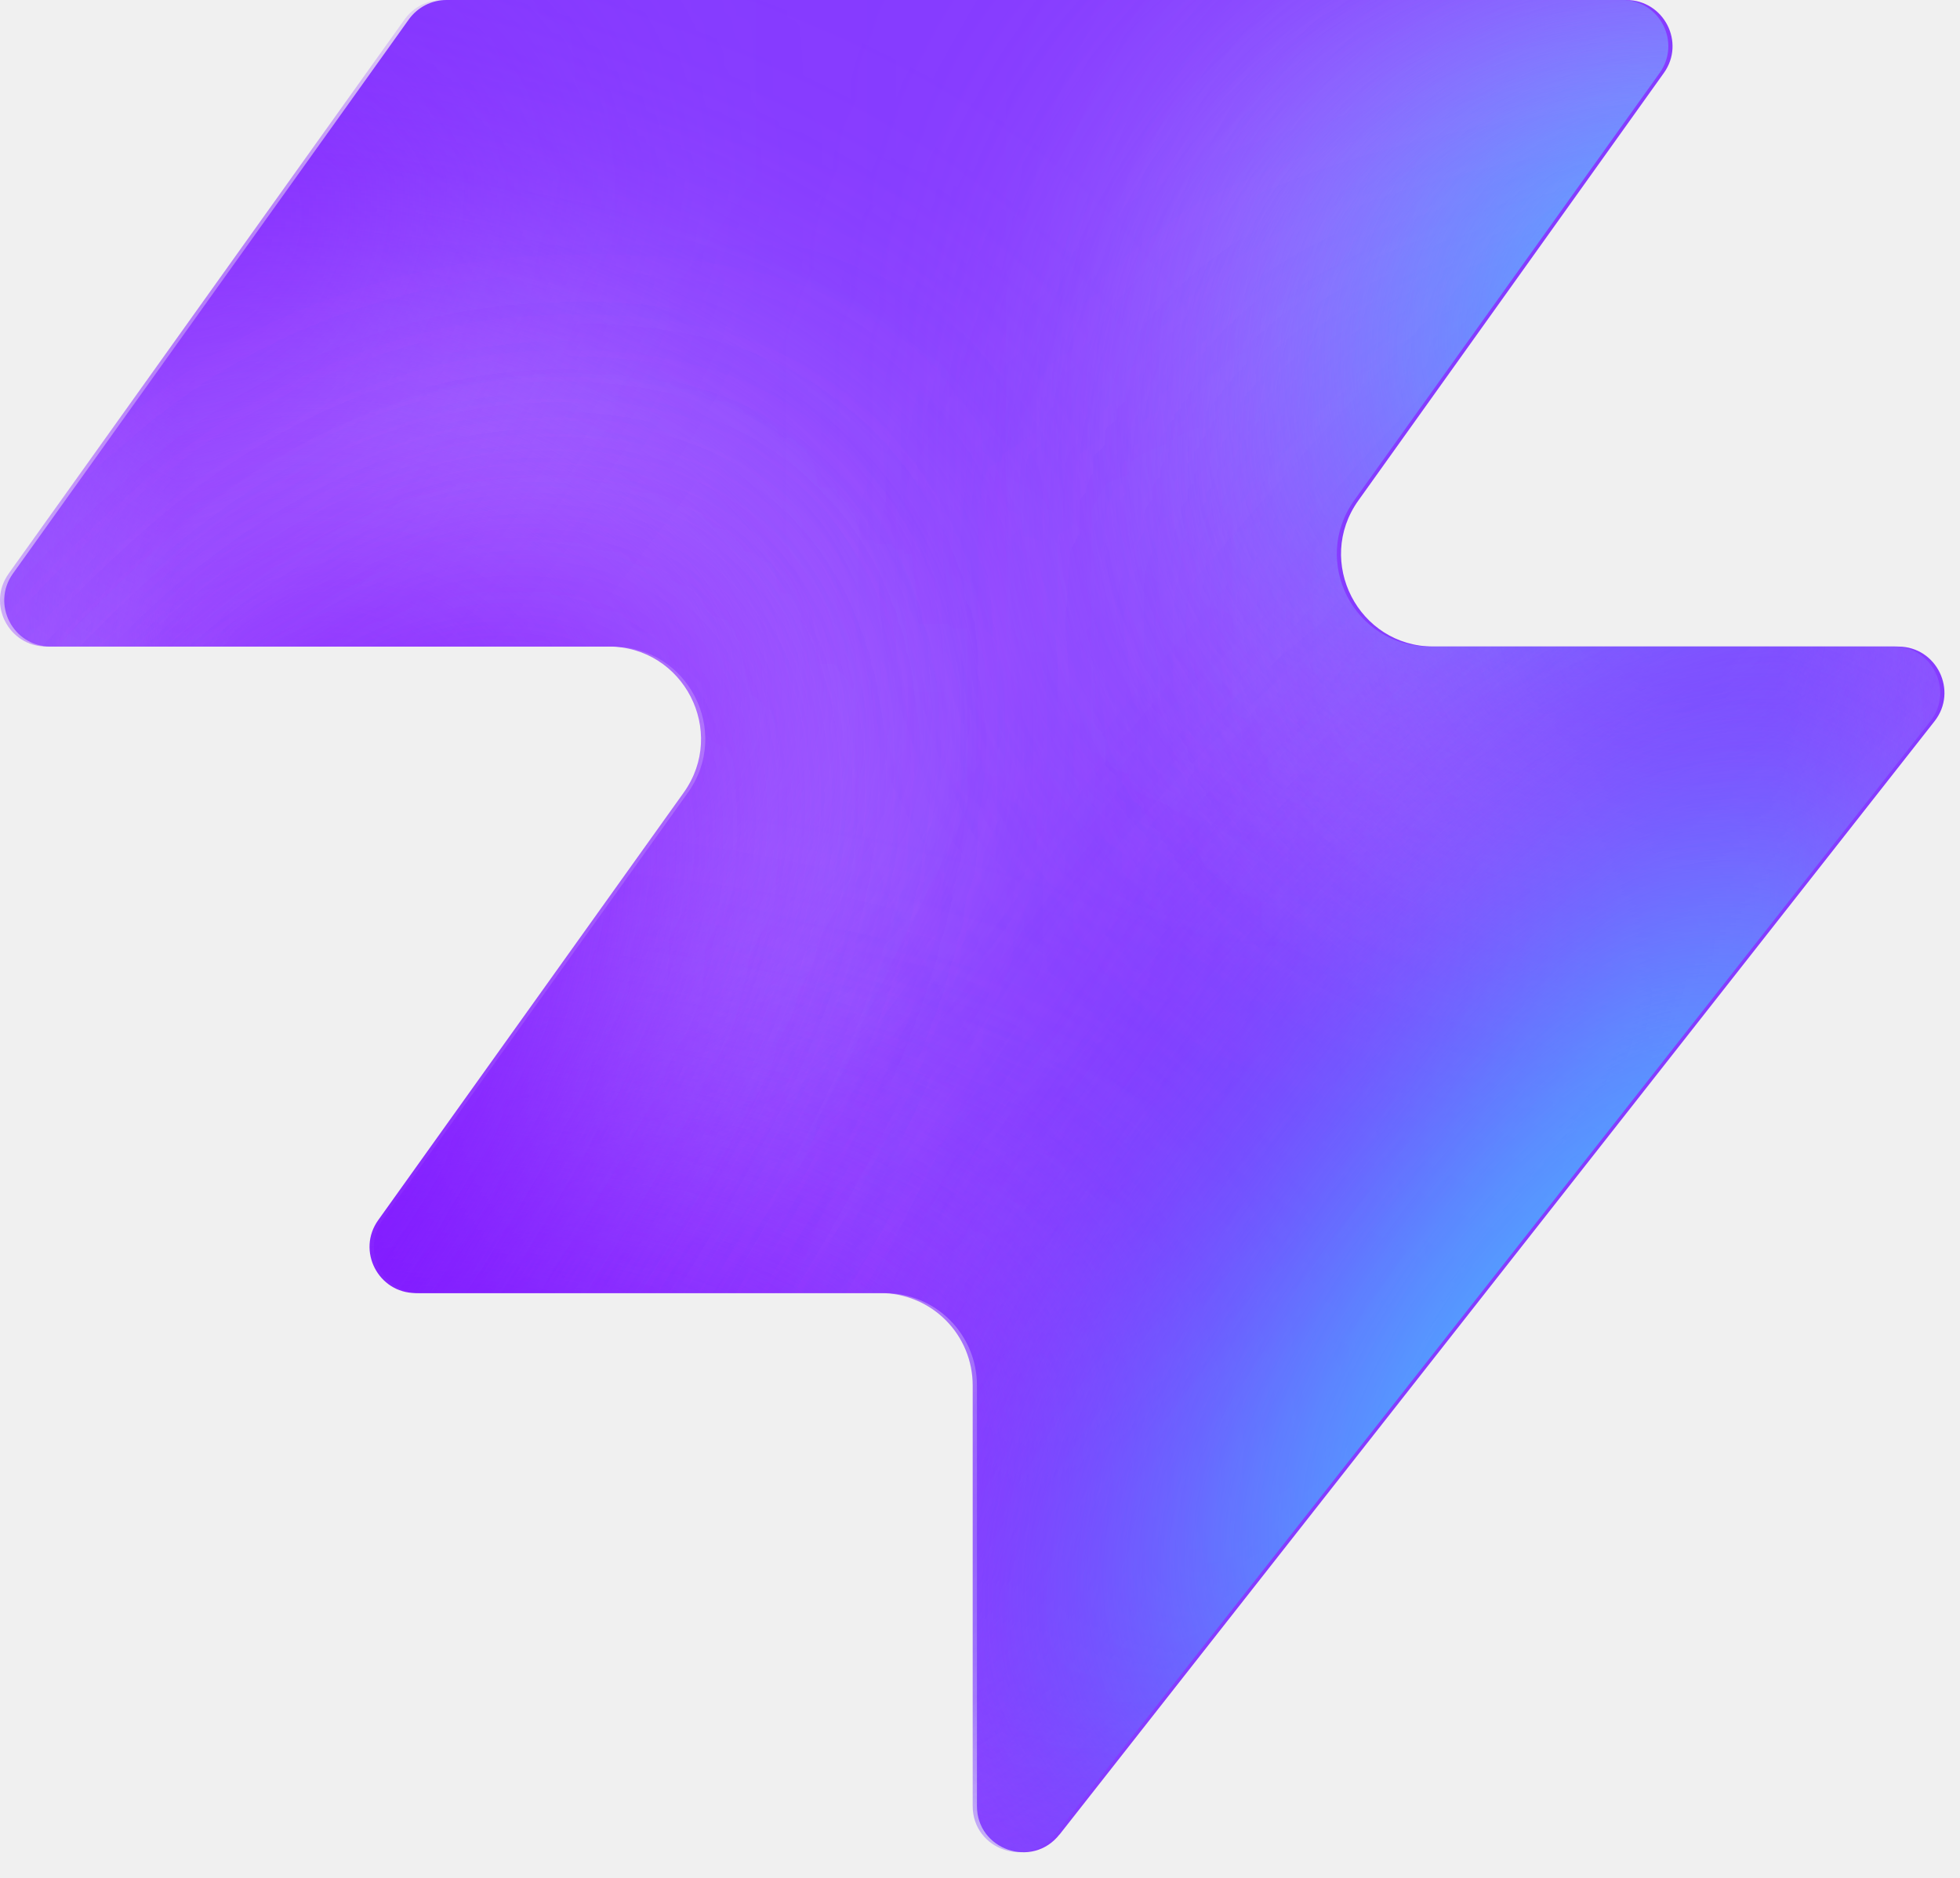
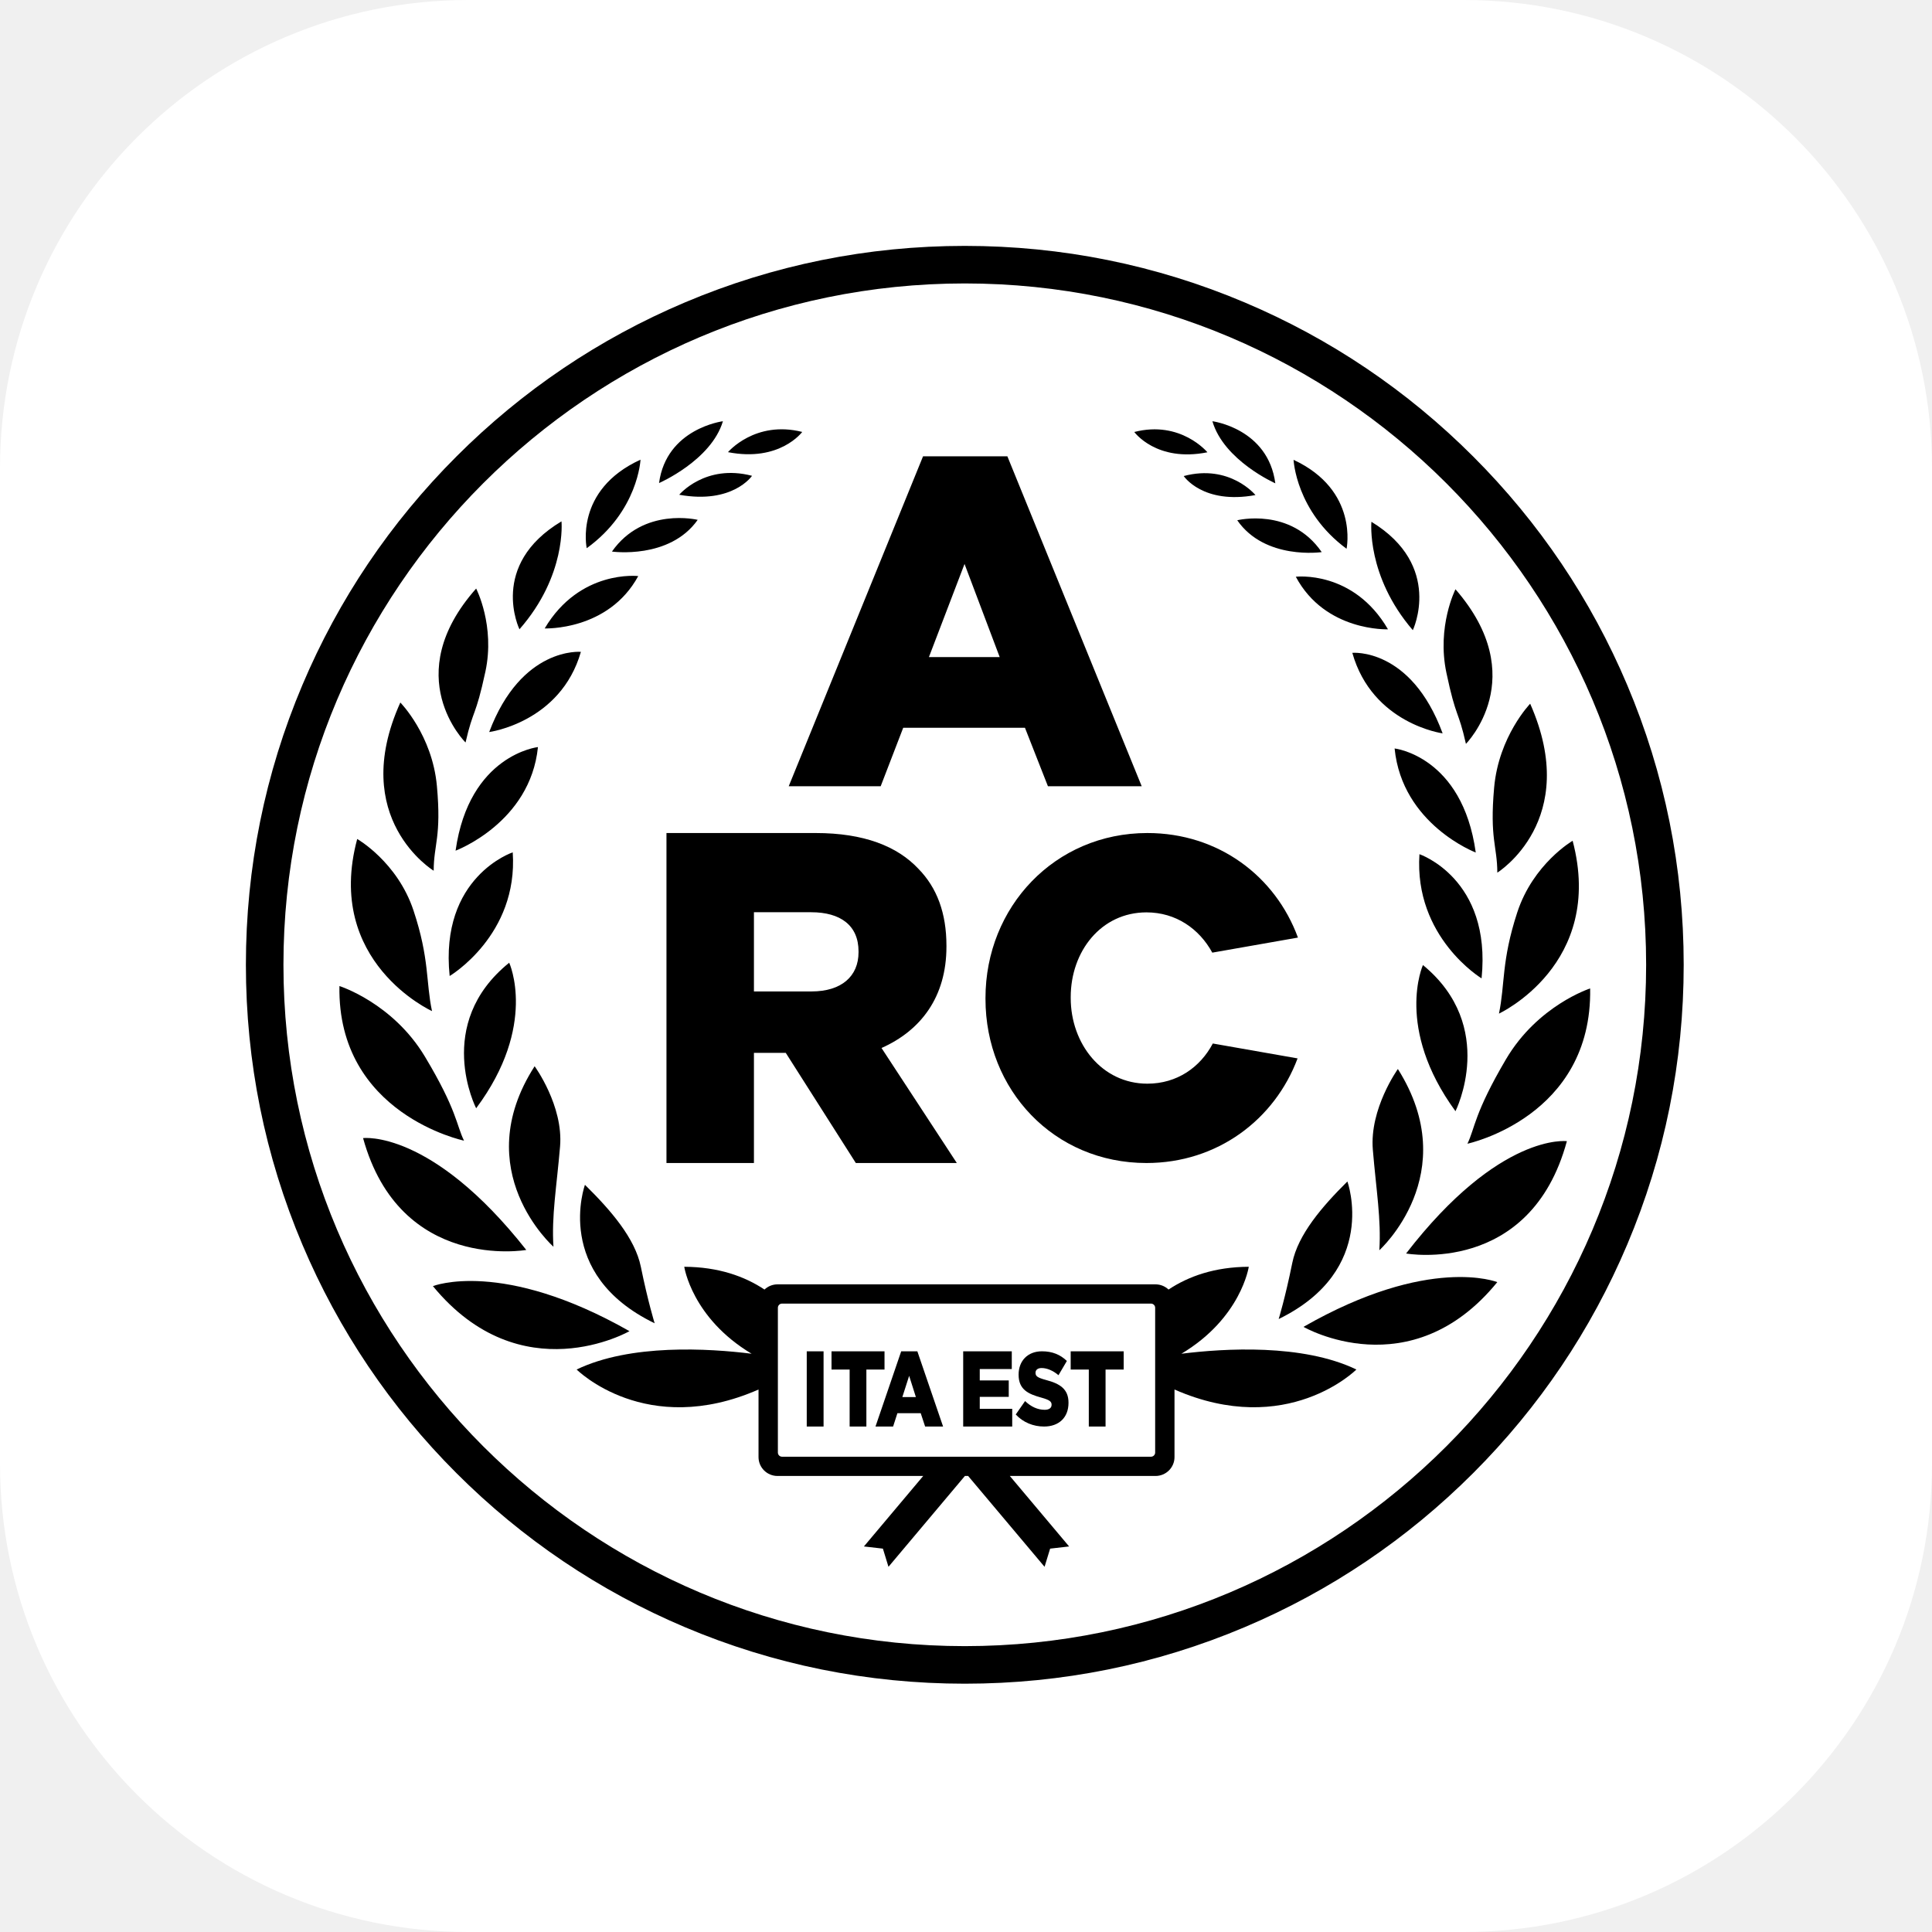
- <svg xmlns="http://www.w3.org/2000/svg" width="48" height="46" fill="none" viewBox="0 0 48 46">
-   <path fill="#863bff" d="M25.946 44.938c-.664.845-2.021.375-2.021-.698V33.937a2.26 2.26 0 0 0-2.262-2.262H10.287c-.92 0-1.456-1.04-.92-1.788l7.48-10.471c1.07-1.497 0-3.578-1.842-3.578H1.237c-.92 0-1.456-1.04-.92-1.788L10.013.474c.214-.297.556-.474.92-.474h28.894c.92 0 1.456 1.04.92 1.788l-7.48 10.471c-1.07 1.498 0 3.579 1.842 3.579h11.377c.943 0 1.473 1.088.89 1.83L25.947 44.94z" style="fill:#863bff;fill:color(display-p3 .525 .23 1);fill-opacity:1" />
-   <mask id="a" width="48" height="46" x="0" y="0" maskUnits="userSpaceOnUse" style="mask-type:alpha">
-     <path fill="#000" d="M25.842 44.938c-.664.844-2.021.375-2.021-.698V33.937a2.26 2.26 0 0 0-2.262-2.262H10.183c-.92 0-1.456-1.04-.92-1.788l7.48-10.471c1.07-1.498 0-3.579-1.842-3.579H1.133c-.92 0-1.456-1.04-.92-1.787L9.91.473c.214-.297.556-.474.92-.474h28.894c.92 0 1.456 1.04.92 1.788l-7.48 10.471c-1.07 1.498 0 3.578 1.842 3.578h11.377c.943 0 1.473 1.088.89 1.832L25.843 44.94z" style="fill:#000;fill-opacity:1" />
-   </mask>
-   <g mask="url(#a)">
-     <g filter="url(#b)">
-       <ellipse cx="5.508" cy="14.704" fill="#ede6ff" rx="5.508" ry="14.704" style="fill:#ede6ff;fill:color(display-p3 .927 .903 1);fill-opacity:1" transform="matrix(.00324 1 1 -.00324 -4.47 31.516)" />
-     </g>
-     <g filter="url(#c)">
-       <ellipse cx="10.399" cy="29.851" fill="#ede6ff" rx="10.399" ry="29.851" style="fill:#ede6ff;fill:color(display-p3 .927 .903 1);fill-opacity:1" transform="matrix(.00324 1 1 -.00324 -39.328 7.883)" />
-     </g>
-     <g filter="url(#d)">
-       <ellipse cx="5.508" cy="30.487" fill="#7e14ff" rx="5.508" ry="30.487" style="fill:#7e14ff;fill:color(display-p3 .492 .077 1);fill-opacity:1" transform="rotate(89.814 -25.913 -14.639)scale(1 -1)" />
-     </g>
-     <g filter="url(#e)">
-       <ellipse cx="5.508" cy="30.599" fill="#7e14ff" rx="5.508" ry="30.599" style="fill:#7e14ff;fill:color(display-p3 .492 .077 1);fill-opacity:1" transform="rotate(89.814 -32.644 -3.334)scale(1 -1)" />
-     </g>
-     <g filter="url(#f)">
-       <ellipse cx="5.508" cy="30.599" fill="#7e14ff" rx="5.508" ry="30.599" style="fill:#7e14ff;fill:color(display-p3 .492 .077 1);fill-opacity:1" transform="matrix(.00324 1 1 -.00324 -34.34 30.47)" />
-     </g>
-     <g filter="url(#g)">
-       <ellipse cx="14.072" cy="22.078" fill="#ede6ff" rx="14.072" ry="22.078" style="fill:#ede6ff;fill:color(display-p3 .927 .903 1);fill-opacity:1" transform="rotate(93.35 24.506 48.493)scale(-1 1)" />
-     </g>
-     <g filter="url(#h)">
-       <ellipse cx="3.47" cy="21.501" fill="#7e14ff" rx="3.47" ry="21.501" style="fill:#7e14ff;fill:color(display-p3 .492 .077 1);fill-opacity:1" transform="rotate(89.009 28.708 47.59)scale(-1 1)" />
-     </g>
-     <g filter="url(#i)">
-       <ellipse cx="3.47" cy="21.501" fill="#7e14ff" rx="3.47" ry="21.501" style="fill:#7e14ff;fill:color(display-p3 .492 .077 1);fill-opacity:1" transform="rotate(89.009 28.708 47.59)scale(-1 1)" />
-     </g>
-     <g filter="url(#j)">
-       <ellipse cx=".387" cy="8.972" fill="#7e14ff" rx="4.407" ry="29.108" style="fill:#7e14ff;fill:color(display-p3 .492 .077 1);fill-opacity:1" transform="rotate(39.51 .387 8.972)" />
-     </g>
-     <g filter="url(#k)">
-       <ellipse cx="47.523" cy="-6.092" fill="#7e14ff" rx="4.407" ry="29.108" style="fill:#7e14ff;fill:color(display-p3 .492 .077 1);fill-opacity:1" transform="rotate(37.892 47.523 -6.092)" />
-     </g>
-     <g filter="url(#l)">
-       <ellipse cx="41.412" cy="6.333" fill="#47bfff" rx="5.971" ry="9.665" style="fill:#47bfff;fill:color(display-p3 .28 .748 1);fill-opacity:1" transform="rotate(37.892 41.412 6.333)" />
-     </g>
-     <g filter="url(#m)">
-       <ellipse cx="-1.879" cy="38.332" fill="#7e14ff" rx="4.407" ry="29.108" style="fill:#7e14ff;fill:color(display-p3 .492 .077 1);fill-opacity:1" transform="rotate(37.892 -1.88 38.332)" />
-     </g>
-     <g filter="url(#n)">
-       <ellipse cx="-1.879" cy="38.332" fill="#7e14ff" rx="4.407" ry="29.108" style="fill:#7e14ff;fill:color(display-p3 .492 .077 1);fill-opacity:1" transform="rotate(37.892 -1.88 38.332)" />
-     </g>
-     <g filter="url(#o)">
-       <ellipse cx="35.651" cy="29.907" fill="#7e14ff" rx="4.407" ry="29.108" style="fill:#7e14ff;fill:color(display-p3 .492 .077 1);fill-opacity:1" transform="rotate(37.892 35.651 29.907)" />
-     </g>
-     <g filter="url(#p)">
-       <ellipse cx="38.418" cy="32.4" fill="#47bfff" rx="5.971" ry="15.297" style="fill:#47bfff;fill:color(display-p3 .28 .748 1);fill-opacity:1" transform="rotate(37.892 38.418 32.4)" />
-     </g>
-   </g>
-   <defs>
-     <filter id="b" width="60.045" height="41.654" x="-19.77" y="16.149" color-interpolation-filters="sRGB" filterUnits="userSpaceOnUse">
-       <feFlood flood-opacity="0" result="BackgroundImageFix" />
-       <feBlend in="SourceGraphic" in2="BackgroundImageFix" result="shape" />
-       <feGaussianBlur result="effect1_foregroundBlur_2002_17158" stdDeviation="7.659" />
-     </filter>
-     <filter id="c" width="90.34" height="51.437" x="-54.613" y="-7.533" color-interpolation-filters="sRGB" filterUnits="userSpaceOnUse">
-       <feFlood flood-opacity="0" result="BackgroundImageFix" />
-       <feBlend in="SourceGraphic" in2="BackgroundImageFix" result="shape" />
-       <feGaussianBlur result="effect1_foregroundBlur_2002_17158" stdDeviation="7.659" />
-     </filter>
-     <filter id="d" width="79.355" height="29.4" x="-49.64" y="2.03" color-interpolation-filters="sRGB" filterUnits="userSpaceOnUse">
-       <feFlood flood-opacity="0" result="BackgroundImageFix" />
-       <feBlend in="SourceGraphic" in2="BackgroundImageFix" result="shape" />
-       <feGaussianBlur result="effect1_foregroundBlur_2002_17158" stdDeviation="4.596" />
-     </filter>
-     <filter id="e" width="79.579" height="29.4" x="-45.045" y="20.029" color-interpolation-filters="sRGB" filterUnits="userSpaceOnUse">
-       <feFlood flood-opacity="0" result="BackgroundImageFix" />
-       <feBlend in="SourceGraphic" in2="BackgroundImageFix" result="shape" />
-       <feGaussianBlur result="effect1_foregroundBlur_2002_17158" stdDeviation="4.596" />
-     </filter>
-     <filter id="f" width="79.579" height="29.4" x="-43.513" y="21.178" color-interpolation-filters="sRGB" filterUnits="userSpaceOnUse">
-       <feFlood flood-opacity="0" result="BackgroundImageFix" />
-       <feBlend in="SourceGraphic" in2="BackgroundImageFix" result="shape" />
-       <feGaussianBlur result="effect1_foregroundBlur_2002_17158" stdDeviation="4.596" />
-     </filter>
-     <filter id="g" width="74.749" height="58.852" x="15.756" y="-17.901" color-interpolation-filters="sRGB" filterUnits="userSpaceOnUse">
-       <feFlood flood-opacity="0" result="BackgroundImageFix" />
-       <feBlend in="SourceGraphic" in2="BackgroundImageFix" result="shape" />
-       <feGaussianBlur result="effect1_foregroundBlur_2002_17158" stdDeviation="7.659" />
-     </filter>
-     <filter id="h" width="61.377" height="25.362" x="23.548" y="2.284" color-interpolation-filters="sRGB" filterUnits="userSpaceOnUse">
-       <feFlood flood-opacity="0" result="BackgroundImageFix" />
-       <feBlend in="SourceGraphic" in2="BackgroundImageFix" result="shape" />
-       <feGaussianBlur result="effect1_foregroundBlur_2002_17158" stdDeviation="4.596" />
-     </filter>
-     <filter id="i" width="61.377" height="25.362" x="23.548" y="2.284" color-interpolation-filters="sRGB" filterUnits="userSpaceOnUse">
-       <feFlood flood-opacity="0" result="BackgroundImageFix" />
-       <feBlend in="SourceGraphic" in2="BackgroundImageFix" result="shape" />
-       <feGaussianBlur result="effect1_foregroundBlur_2002_17158" stdDeviation="4.596" />
-     </filter>
-     <filter id="j" width="56.045" height="63.649" x="-27.636" y="-22.853" color-interpolation-filters="sRGB" filterUnits="userSpaceOnUse">
-       <feFlood flood-opacity="0" result="BackgroundImageFix" />
-       <feBlend in="SourceGraphic" in2="BackgroundImageFix" result="shape" />
-       <feGaussianBlur result="effect1_foregroundBlur_2002_17158" stdDeviation="4.596" />
-     </filter>
-     <filter id="k" width="54.814" height="64.646" x="20.116" y="-38.415" color-interpolation-filters="sRGB" filterUnits="userSpaceOnUse">
-       <feFlood flood-opacity="0" result="BackgroundImageFix" />
-       <feBlend in="SourceGraphic" in2="BackgroundImageFix" result="shape" />
-       <feGaussianBlur result="effect1_foregroundBlur_2002_17158" stdDeviation="4.596" />
-     </filter>
-     <filter id="l" width="33.541" height="35.313" x="24.641" y="-11.323" color-interpolation-filters="sRGB" filterUnits="userSpaceOnUse">
-       <feFlood flood-opacity="0" result="BackgroundImageFix" />
-       <feBlend in="SourceGraphic" in2="BackgroundImageFix" result="shape" />
-       <feGaussianBlur result="effect1_foregroundBlur_2002_17158" stdDeviation="4.596" />
-     </filter>
-     <filter id="m" width="54.814" height="64.646" x="-29.286" y="6.009" color-interpolation-filters="sRGB" filterUnits="userSpaceOnUse">
-       <feFlood flood-opacity="0" result="BackgroundImageFix" />
-       <feBlend in="SourceGraphic" in2="BackgroundImageFix" result="shape" />
-       <feGaussianBlur result="effect1_foregroundBlur_2002_17158" stdDeviation="4.596" />
-     </filter>
-     <filter id="n" width="54.814" height="64.646" x="-29.286" y="6.009" color-interpolation-filters="sRGB" filterUnits="userSpaceOnUse">
-       <feFlood flood-opacity="0" result="BackgroundImageFix" />
-       <feBlend in="SourceGraphic" in2="BackgroundImageFix" result="shape" />
-       <feGaussianBlur result="effect1_foregroundBlur_2002_17158" stdDeviation="4.596" />
-     </filter>
-     <filter id="o" width="54.814" height="64.646" x="8.244" y="-2.416" color-interpolation-filters="sRGB" filterUnits="userSpaceOnUse">
-       <feFlood flood-opacity="0" result="BackgroundImageFix" />
-       <feBlend in="SourceGraphic" in2="BackgroundImageFix" result="shape" />
-       <feGaussianBlur result="effect1_foregroundBlur_2002_17158" stdDeviation="4.596" />
-     </filter>
-     <filter id="p" width="39.409" height="43.623" x="18.713" y="10.588" color-interpolation-filters="sRGB" filterUnits="userSpaceOnUse">
-       <feFlood flood-opacity="0" result="BackgroundImageFix" />
-       <feBlend in="SourceGraphic" in2="BackgroundImageFix" result="shape" />
-       <feGaussianBlur result="effect1_foregroundBlur_2002_17158" stdDeviation="4.596" />
-     </filter>
-   </defs>
+ <svg xmlns="http://www.w3.org/2000/svg" width="165" height="165" viewBox="0 0 165 165" fill="none">
+   <path d="M0 40C0 17.909 17.909 0 40 0H125C147.091 0 165 17.909 165 40V125C165 147.091 147.091 165 125 165H40C17.909 165 0 147.091 0 125V40Z" fill="white" />
+   <path d="M82.398 140.586C50.311 140.586 24.207 114.482 24.207 82.397C24.207 50.312 50.311 24.207 82.398 24.207C114.483 24.207 140.586 50.312 140.586 82.397C140.586 114.482 114.483 140.586 82.398 140.586ZM138.968 58.498C135.876 51.187 131.45 44.622 125.811 38.984C120.173 33.345 113.608 28.918 106.295 25.826C98.726 22.623 90.685 21 82.398 21C74.11 21 66.069 22.623 58.498 25.826C51.186 28.918 44.621 33.345 38.983 38.984C33.344 44.622 28.918 51.187 25.826 58.498C22.623 66.068 21 74.109 21 82.397C21 90.685 22.623 98.725 25.826 106.296C28.918 113.607 33.344 120.173 38.983 125.812C44.621 131.448 51.186 135.876 58.498 138.968C66.069 142.171 74.11 143.794 82.398 143.794C90.685 143.794 98.726 142.171 106.295 138.968C113.608 135.876 120.173 131.448 125.811 125.812C131.45 120.173 135.876 113.607 138.968 106.296C142.171 98.725 143.794 90.685 143.794 82.397C143.794 74.109 142.171 66.068 138.968 58.498Z" fill="black" />
+   <path d="M98.655 124.054C98.655 124.251 98.494 124.409 98.297 124.409H66.79C66.594 124.409 66.434 124.251 66.434 124.054V111.686C66.434 111.491 66.594 111.332 66.79 111.332H98.297C98.494 111.332 98.655 111.491 98.655 111.686V124.054ZM100.897 115.614C106.003 112.562 106.65 108.187 106.65 108.187C103.738 108.202 101.505 108.999 99.798 110.132C99.507 109.859 99.118 109.689 98.687 109.689H66.401C65.97 109.689 65.581 109.859 65.291 110.132C63.584 108.999 61.35 108.202 58.438 108.187C58.438 108.187 59.085 112.562 64.191 115.614C60.527 115.156 53.85 114.749 49.247 116.961C49.247 116.961 55.159 122.888 64.781 118.67V124.442C64.781 125.331 65.505 126.053 66.401 126.053H78.846L73.781 132.073L75.403 132.259L75.879 133.811L82.406 126.053H82.682L89.209 133.811L89.685 132.259L91.306 132.073L86.243 126.053H98.687C99.582 126.053 100.307 125.331 100.307 124.442V118.67C109.93 122.888 115.841 116.961 115.841 116.961C111.238 114.749 104.561 115.156 100.897 115.614ZM54.702 39.258C49.026 41.852 50.108 46.819 50.108 46.819C54.505 43.639 54.702 39.258 54.702 39.258ZM59.586 44.397C59.586 44.397 54.96 43.263 52.262 47.105C52.262 47.105 57.179 47.807 59.586 44.397ZM61.74 35.975C61.74 35.975 56.914 36.585 56.285 41.255C56.285 41.255 60.741 39.322 61.74 35.975ZM64.226 40.636C60.228 39.589 58.008 42.254 58.008 42.254C62.584 43.078 64.226 40.636 64.226 40.636ZM68.512 36.889C64.486 35.874 62.173 38.616 62.173 38.616C66.6 39.486 68.512 36.889 68.512 36.889ZM47.953 44.526C41.697 48.267 44.364 53.743 44.364 53.743C48.404 49.138 47.953 44.526 47.953 44.526ZM54.508 49.199C54.508 49.199 49.519 48.611 46.519 53.67C46.519 53.67 51.952 53.892 54.508 49.199ZM41.454 57.364C42.3 53.429 40.665 50.264 40.665 50.264C34.02 57.756 39.759 63.411 39.759 63.411C40.43 60.49 40.606 61.301 41.454 57.364ZM37.038 74.363C37.044 72.094 37.711 71.487 37.313 67.125C36.916 62.762 34.19 59.998 34.19 59.998C29.716 69.913 37.038 74.363 37.038 74.363ZM49.61 55.671C49.61 55.671 44.534 55.196 41.779 62.519C41.779 62.519 47.87 61.711 49.61 55.671ZM45.943 63.803C45.943 63.803 40.068 64.447 38.908 72.651C38.908 72.651 45.289 70.274 45.943 63.803ZM36.895 86.351C36.361 83.846 36.693 81.903 35.313 77.754C33.932 73.605 30.507 71.652 30.507 71.652C27.676 82.162 36.895 86.351 36.895 86.351ZM38.403 83.354C38.403 83.354 44.272 79.875 43.789 72.793C43.789 72.793 37.525 74.868 38.403 83.354ZM39.629 97.416C38.977 96.104 39.046 94.833 36.291 90.24C33.535 85.645 28.989 84.212 28.989 84.212C28.793 95.154 39.629 97.416 39.629 97.416ZM43.488 82.22C36.981 87.469 40.665 94.651 40.665 94.651C45.946 87.567 43.488 82.22 43.488 82.22ZM45.659 91.061C39.92 99.987 47.267 106.475 47.267 106.475C47.097 103.852 47.534 101.407 47.831 97.923C48.128 94.439 45.659 91.061 45.659 91.061ZM44.946 106.75C36.831 96.446 31.008 97.198 31.008 97.198C34.171 108.662 44.946 106.75 44.946 106.75Z" fill="black" />
+   <path d="M115.001 46.866C115.001 46.866 116.067 41.877 110.476 39.272C110.476 39.272 110.671 43.672 115.001 46.866ZM112.879 47.152C110.224 43.294 105.665 44.432 105.665 44.432C108.037 47.858 112.879 47.152 112.879 47.152ZM108.917 41.277C108.297 36.588 103.543 35.975 103.543 35.975C104.527 39.337 108.917 41.277 108.917 41.277ZM101.095 40.656C101.095 40.656 102.714 43.108 107.22 42.281C107.22 42.281 105.034 39.604 101.095 40.656ZM103.117 38.627C103.117 38.627 100.839 35.873 96.873 36.893C96.873 36.893 98.756 39.501 103.117 38.627ZM117.124 44.562C117.124 44.562 116.68 49.195 120.66 53.819C120.66 53.819 123.287 48.32 117.124 44.562ZM110.667 49.256C113.185 53.968 118.538 53.745 118.538 53.745C115.583 48.665 110.667 49.256 110.667 49.256ZM125.196 63.528C125.196 63.528 130.849 57.849 124.303 50.325C124.303 50.325 122.693 53.504 123.528 57.456C124.361 61.41 124.535 60.595 125.196 63.528ZM130.682 60.1C130.682 60.1 127.997 62.876 127.605 67.258C127.214 71.638 127.87 72.248 127.877 74.527C127.877 74.527 135.09 70.058 130.682 60.1ZM115.493 55.755C117.206 61.821 123.206 62.632 123.206 62.632C120.494 55.279 115.493 55.755 115.493 55.755ZM119.105 63.922C119.75 70.421 126.035 72.808 126.035 72.808C124.892 64.569 119.105 63.922 119.105 63.922ZM128.017 86.566C128.017 86.566 137.1 82.359 134.309 71.805C134.309 71.805 130.936 73.766 129.576 77.932C128.216 82.1 128.543 84.05 128.017 86.566ZM126.532 83.556C127.398 75.034 121.226 72.951 121.226 72.951C120.75 80.062 126.532 83.556 126.532 83.556ZM135.805 84.417C135.805 84.417 131.327 85.857 128.612 90.472C125.898 95.085 125.966 96.361 125.324 97.678C125.324 97.678 135.999 95.407 135.805 84.417ZM121.524 82.418C121.524 82.418 119.101 87.787 124.303 94.901C124.303 94.901 127.933 87.689 121.524 82.418ZM119.384 91.297C119.384 91.297 116.952 94.689 117.245 98.188C117.538 101.687 117.967 104.142 117.8 106.776C117.8 106.776 125.037 100.261 119.384 91.297ZM120.086 107.053C120.086 107.053 130.701 108.973 133.817 97.46C133.817 97.46 128.08 96.704 120.086 107.053ZM111.323 113.32C111.323 113.32 120.453 118.599 127.875 109.499C127.875 109.499 122.076 107.157 111.323 113.32ZM115.073 100.901C112.89 103.062 110.855 105.446 110.366 107.856C109.762 110.843 109.203 112.651 109.203 112.651C117.808 108.453 115.073 100.901 115.073 100.901Z" fill="black" />
+   <path d="M36.973 109.84C44.5 118.999 53.759 113.686 53.759 113.686C42.854 107.484 36.973 109.84 36.973 109.84ZM49.957 101.188C49.957 101.188 47.183 108.788 55.91 113.013C55.91 113.013 55.343 111.194 54.73 108.187C54.236 105.761 52.171 103.362 49.957 101.188ZM82.375 48.164L85.378 56.118H79.333L82.375 48.164ZM75.213 67.15L77.138 62.154H87.535L89.498 67.15H97.507L86.033 38.97H78.832L67.359 67.15H75.213ZM64.389 77.908H69.278C71.782 77.908 73.322 79.036 73.322 81.249V81.33C73.322 83.383 71.858 84.672 69.318 84.672H64.389V77.908ZM64.389 89.917H67.106L73.091 99.326H81.716L75.285 89.503C78.635 88.013 80.83 85.155 80.83 80.847V80.767C80.83 77.989 80.022 75.816 78.442 74.205C76.633 72.272 73.783 71.144 69.663 71.144H56.919V99.326H64.389V89.917ZM84.164 85.234V85.311C84.164 93.093 90.016 99.326 97.914 99.326C103.967 99.326 108.86 95.621 110.818 90.391L103.579 89.119C102.497 91.159 100.519 92.55 97.988 92.55C94.112 92.55 91.443 89.145 91.443 85.234V85.156C91.443 81.248 94.039 77.92 97.914 77.92C100.426 77.92 102.424 79.322 103.534 81.359L110.849 80.073C108.926 74.83 104.063 71.144 97.988 71.144C90.089 71.144 84.164 77.453 84.164 85.234ZM68.899 121.831H70.336V115.406H68.899V121.831ZM75.541 115.406H71.015V116.965H72.562V121.831H73.992V116.965H75.541V115.406ZM77.063 119.316L77.645 117.501L78.22 119.316H77.063ZM76.966 115.406L74.77 121.831H76.274L76.642 120.692H78.633L79.009 121.831H80.543L78.345 115.406H76.966ZM83.675 119.298H86.151V117.893H83.675V116.92H86.41V115.406H82.26V121.831H86.447V120.316H83.675V119.298ZM89.329 117.855C88.614 117.66 88.438 117.536 88.438 117.251V117.233C88.438 117.011 88.608 116.835 88.955 116.835C89.411 116.835 89.927 117.047 90.399 117.447L91.114 116.231C90.554 115.689 89.868 115.406 88.99 115.406C87.752 115.406 86.993 116.24 86.993 117.393V117.411C86.993 118.689 87.841 119.062 88.939 119.363C89.639 119.559 89.809 119.701 89.809 119.959V119.976C89.809 120.242 89.602 120.402 89.22 120.402C88.622 120.402 88.055 120.145 87.546 119.656L86.749 120.802C87.383 121.485 88.254 121.831 89.167 121.831C90.421 121.831 91.254 121.076 91.254 119.808V119.79C91.254 118.627 90.517 118.166 89.329 117.855ZM91.44 116.965H92.988V121.831H94.419V116.965H95.967V115.406H91.44V116.965Z" fill="black" />
</svg>
